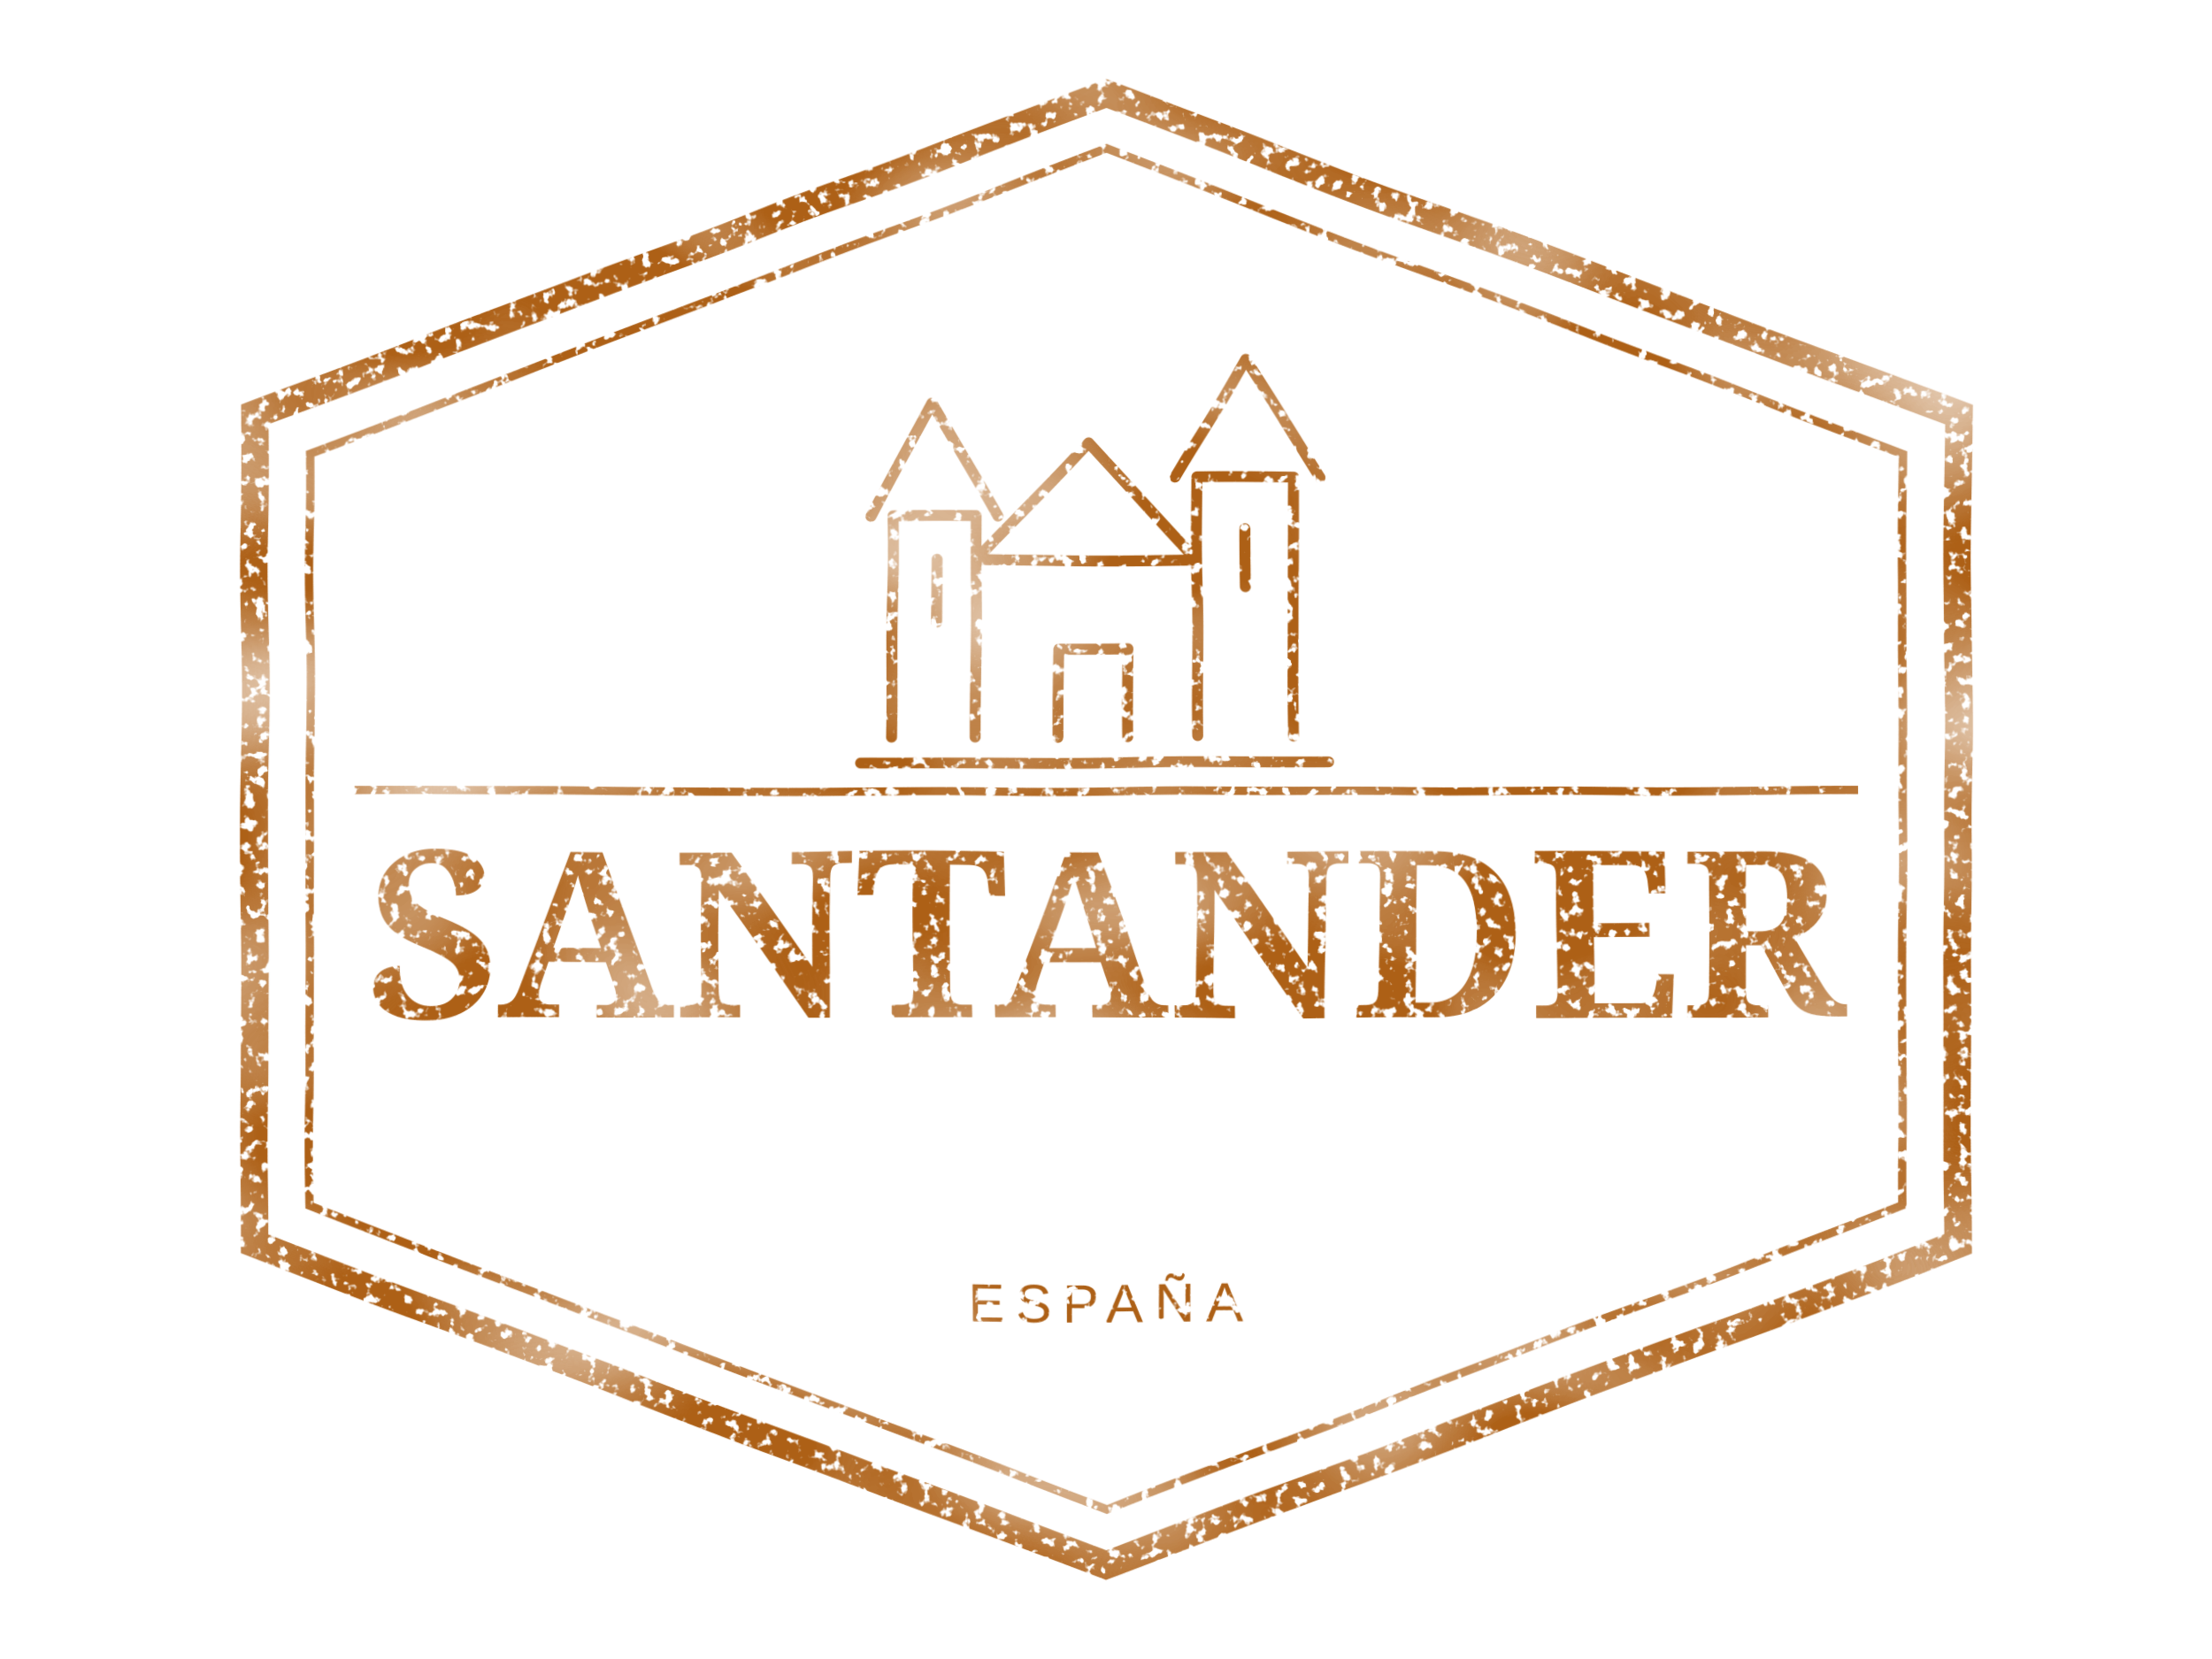
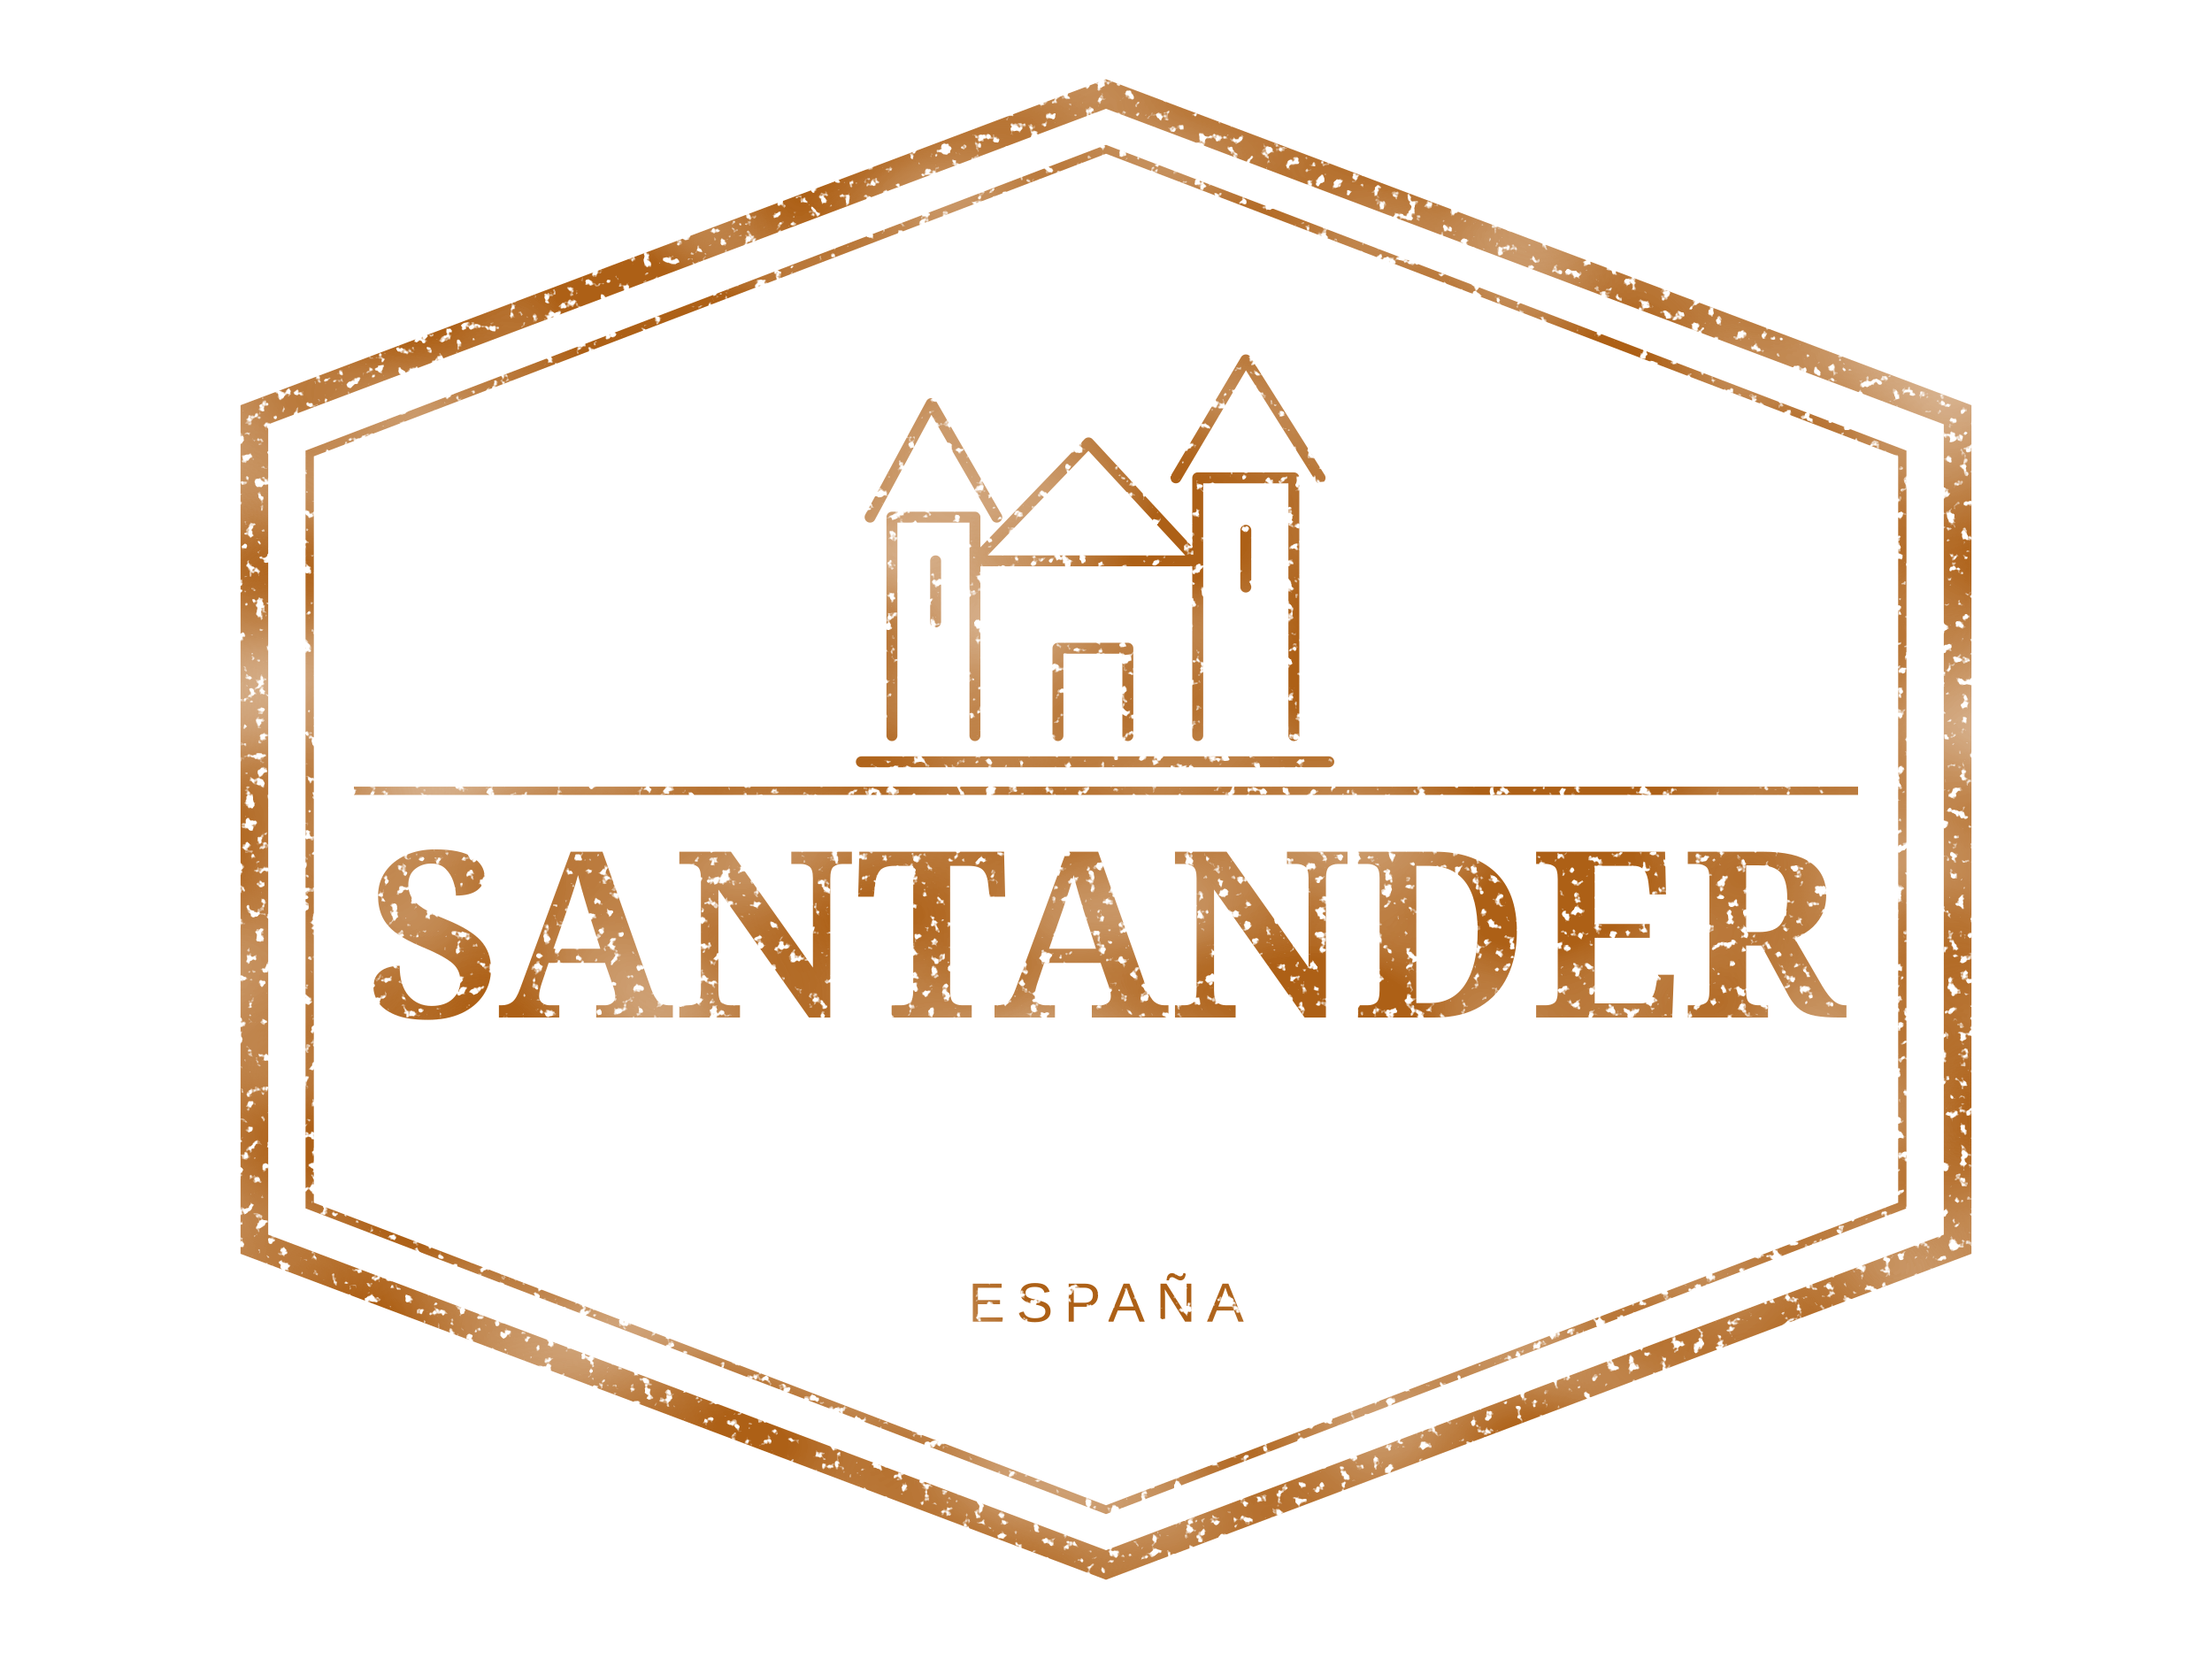
<svg xmlns="http://www.w3.org/2000/svg" viewBox="0 0 400 300" width="400" height="300" role="img" aria-labelledby="title-es-santander">
  <defs>
    <filter id="ink-es-santander-worn" x="-5%" y="-5%" width="110%" height="110%" color-interpolation-filters="sRGB">
      <feTurbulence type="fractalNoise" baseFrequency=".5" numOctaves="3" seed="17" result="grain" />
      <feColorMatrix in="grain" type="matrix" values="0 0 0 0 1 0 0 0 0 1 0 0 0 0 1 1 0 0 0 0" />
      <feComponentTransfer>
-         <feFuncA type="linear" slope="10" intercept="-3.3" />
+         <feFuncA type="linear" slope="10" intercept="-2.85" />
      </feComponentTransfer>
      <feComposite in="SourceGraphic" operator="in" result="porous" />
      <feTurbulence type="fractalNoise" baseFrequency=".019 .027" numOctaves="2" seed="41" result="pressure" />
      <feColorMatrix type="matrix" values="0 0 0 0 1 0 0 0 0 1 0 0 0 0 1 1 0 0 0 0" />
      <feComponentTransfer>
-         <feFuncA type="linear" slope="1.8" intercept="-.05" />
+         <feFuncA type="linear" slope="1.25" intercept=".2" />
      </feComponentTransfer>
-       <feComposite in="porous" operator="in" result="ink" />
-       <feDisplacementMap in="ink" in2="pressure" scale="1.15" xChannelSelector="R" yChannelSelector="G" />
-       <feGaussianBlur stdDeviation=".12" />
+       <feComposite in="porous" operator="in" />
    </filter>
  </defs>
  <g filter="url(#ink-es-santander-worn)" color="#ad6016" fill="currentColor" font-family="Arial,Helvetica,sans-serif" text-anchor="middle">
    <g fill="none" stroke="currentColor">
      <path d="M200 17L354 75V225L200 283L46 225V75Z" stroke-width="5" />
      <path d="M200 27L344 82V218L200 273L56 218V82Z" stroke-width="1.5" />
    </g>
    <g transform="translate(200 103) scale(0.79)" fill="none" stroke="currentColor" stroke-width="2.5" stroke-linecap="round" stroke-linejoin="round">
      <path d="M-49 38V-12H-30V38M-54-12L-40-38L-25-12M-30 38V-2H21V38M-30-2L-4-29L21-2M21 38V-21H43V38M16-21L32-48L49-21M-11 38V18H5V38M-56 44H51M-39-2V12M32-9V4" />
    </g>
    <path d="M64 143H336" fill="none" stroke="currentColor" stroke-width="1.5" />
    <text x="200" y="184" font-size="42" font-family="Georgia,serif" font-weight="700" textLength="246" lengthAdjust="spacingAndGlyphs">SANTANDER</text>
    <text x="200" y="239" font-size="10" letter-spacing="2">ESPAÑA</text>
  </g>
</svg>
